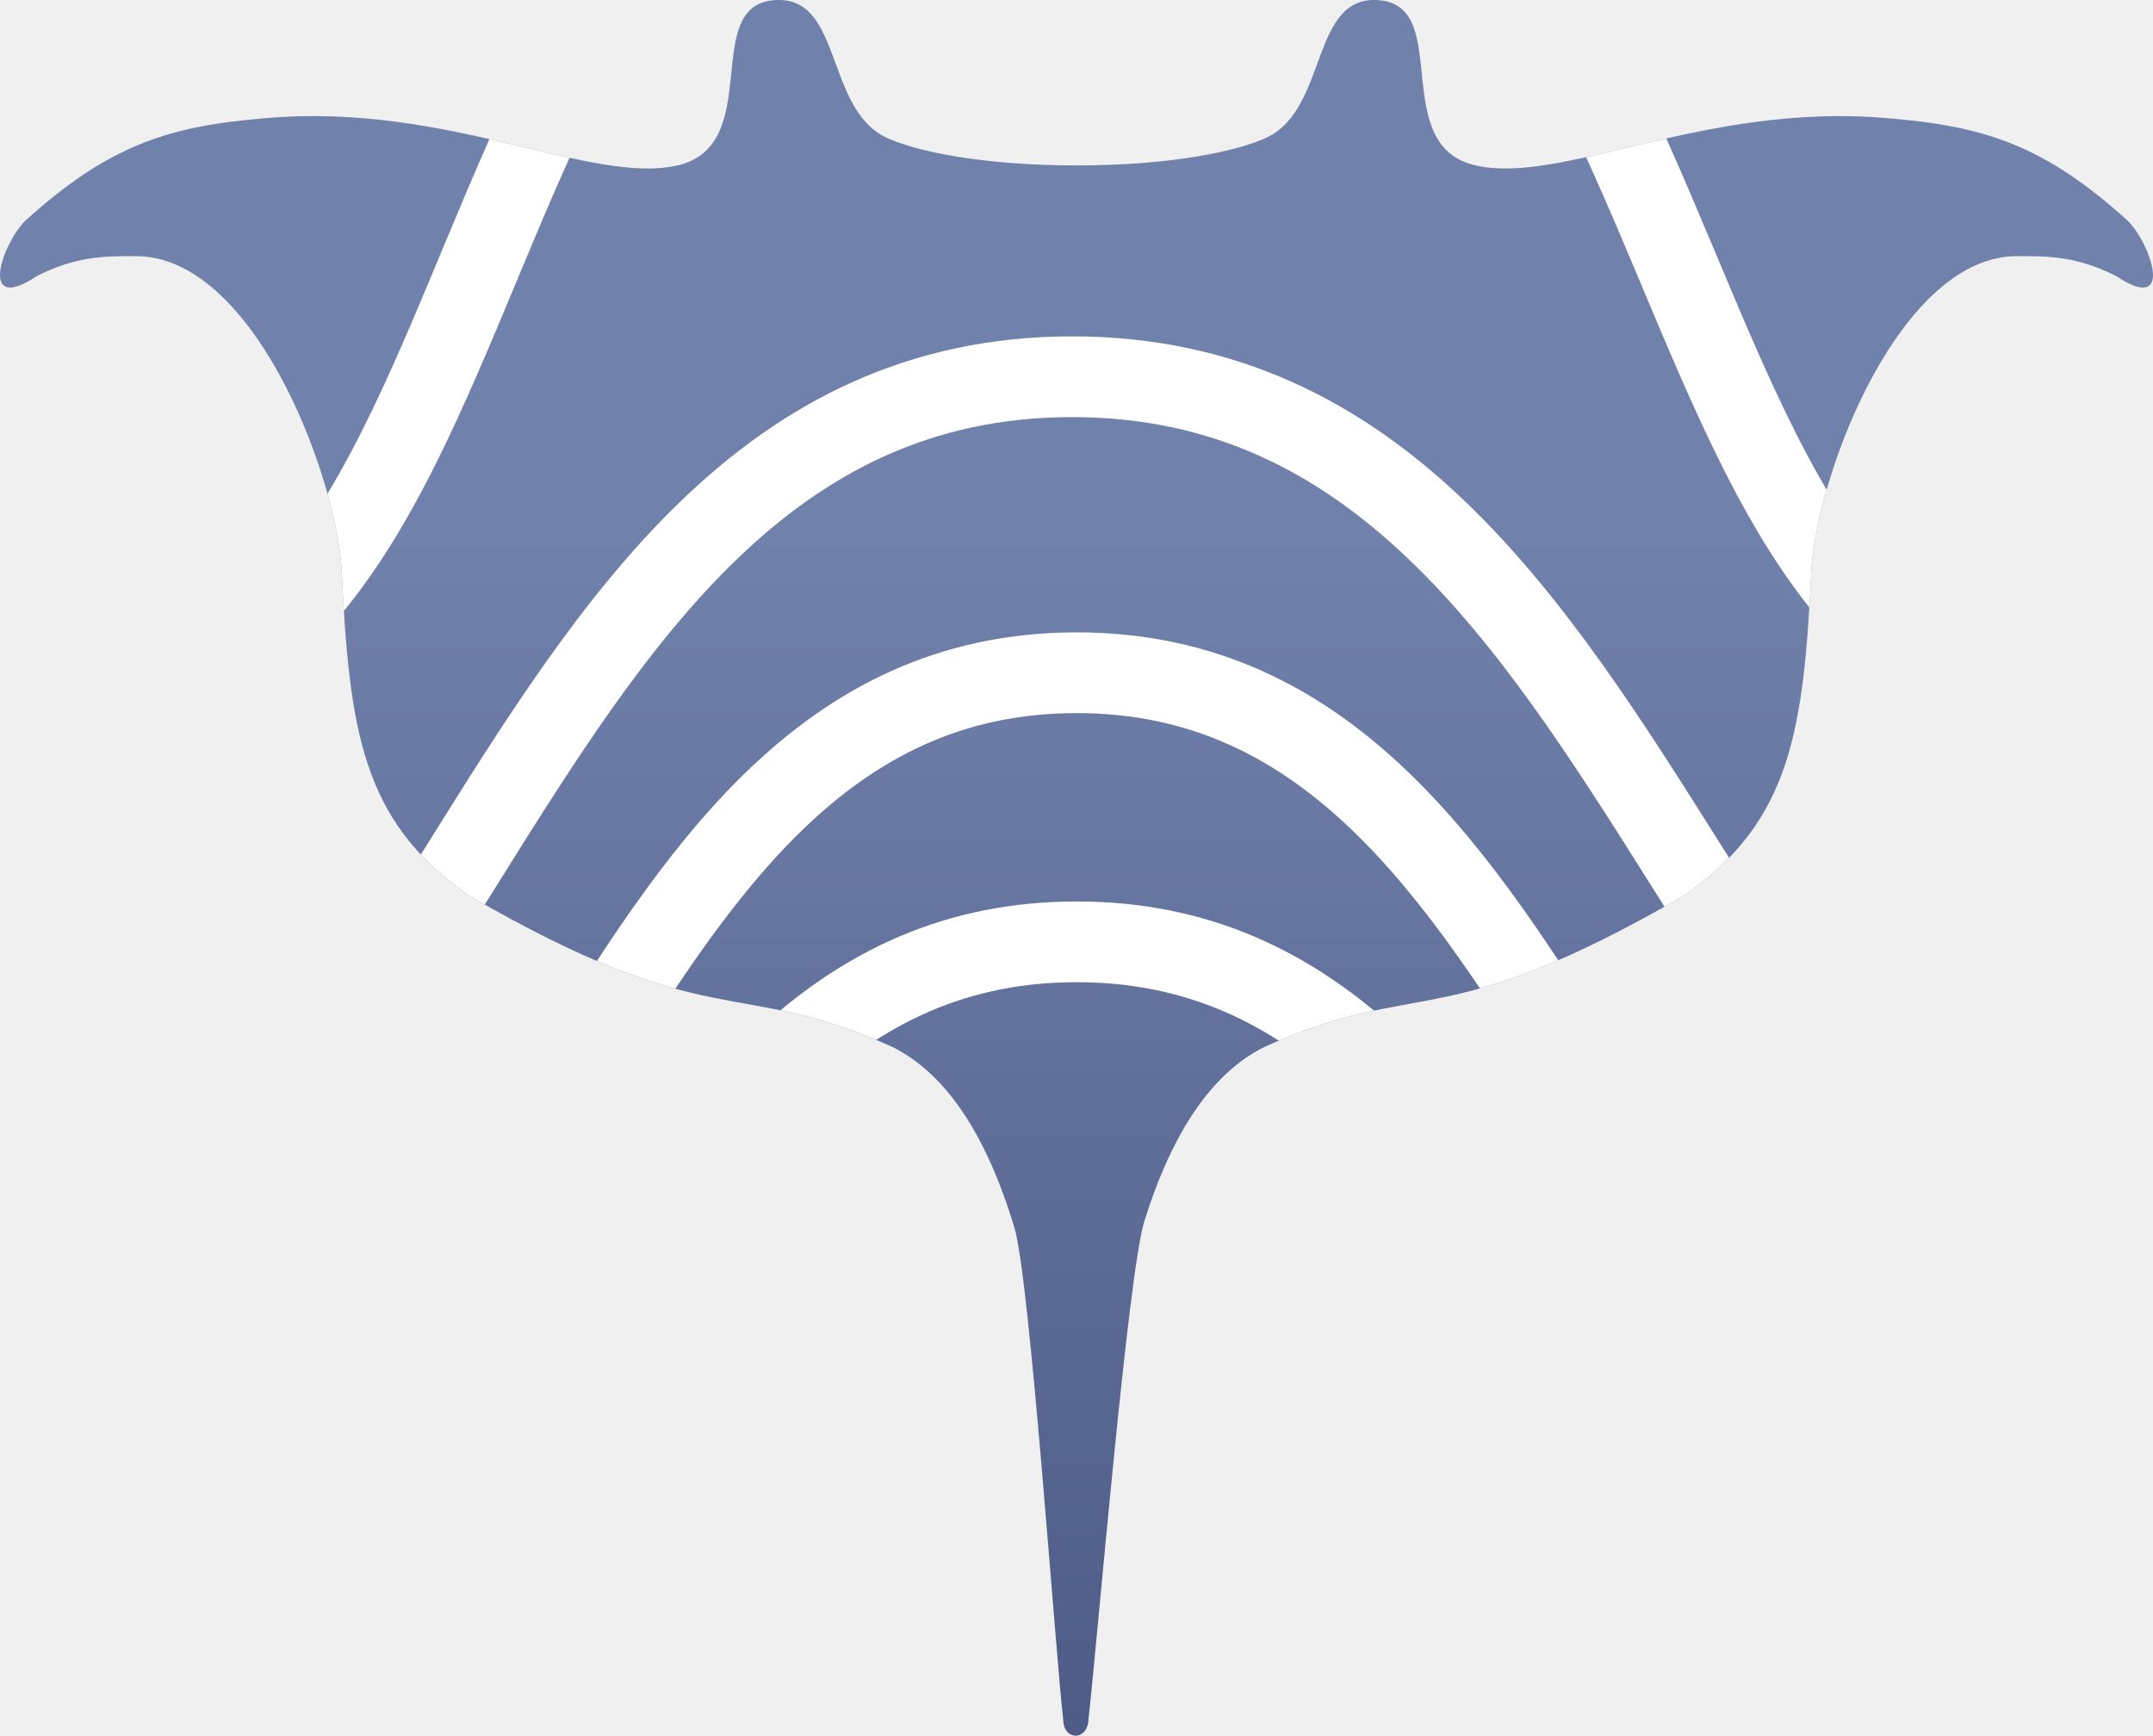
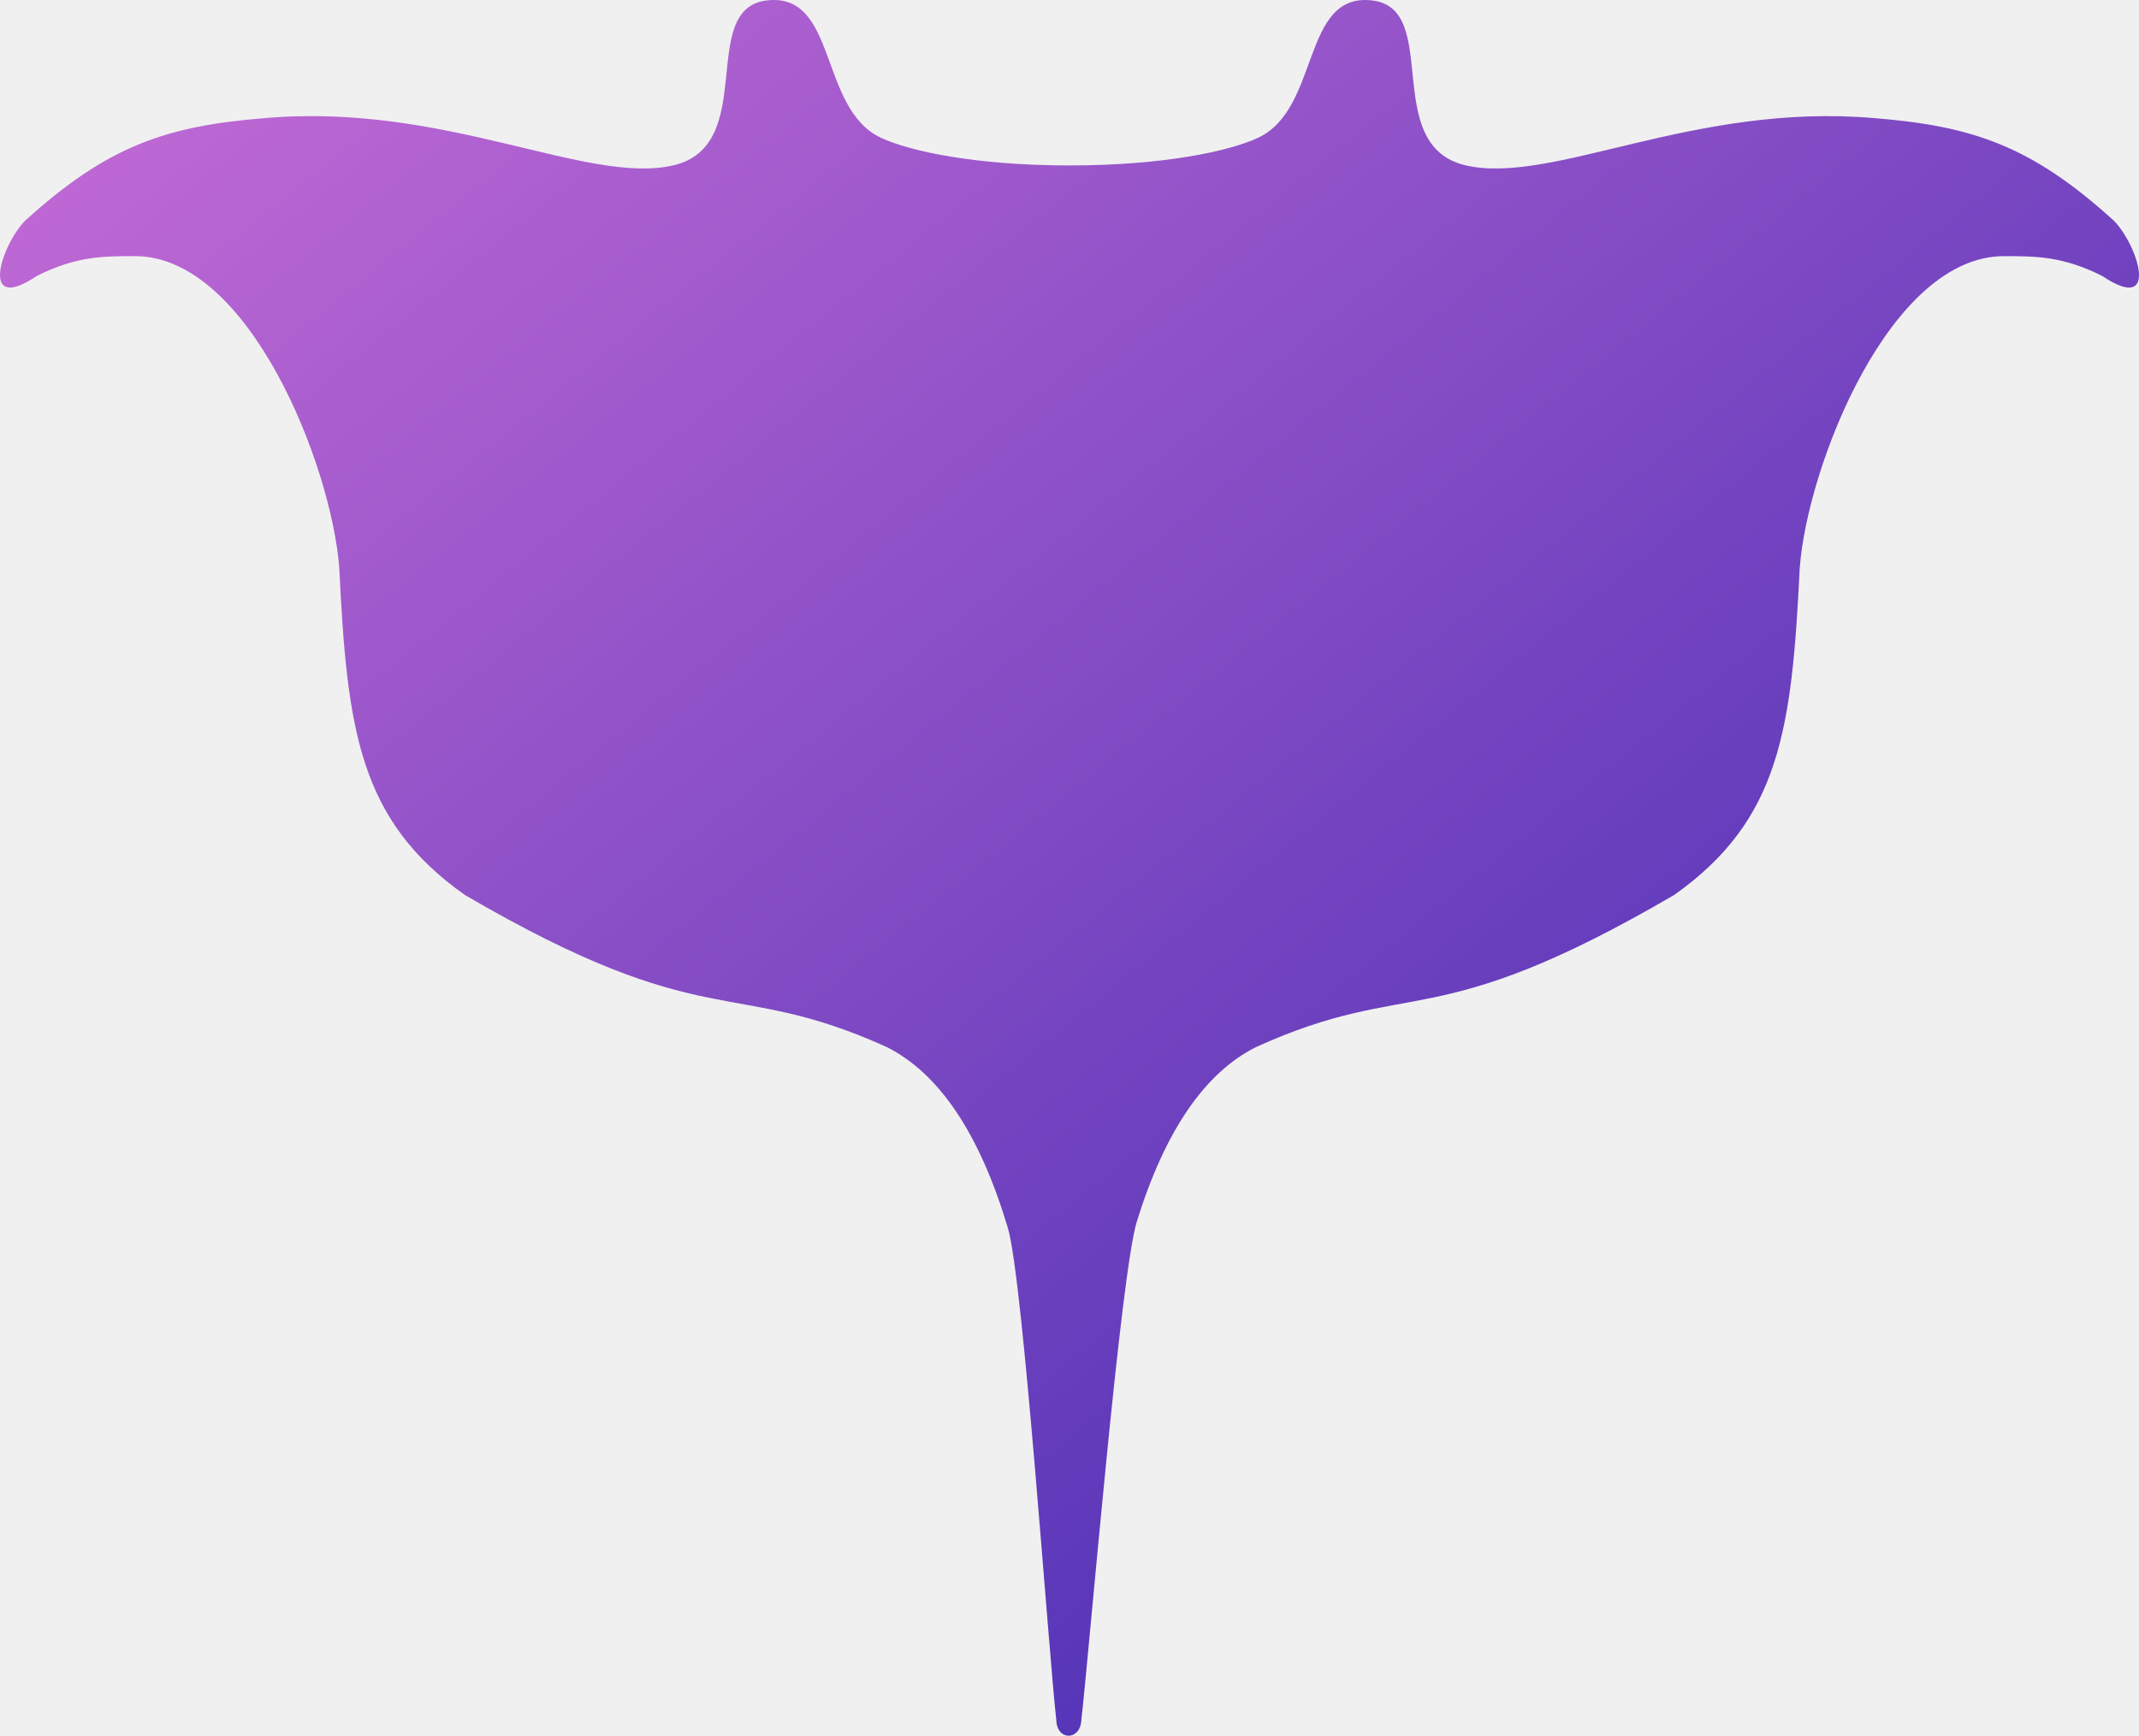
- <svg xmlns="http://www.w3.org/2000/svg" xmlns:xlink="http://www.w3.org/1999/xlink" width="160px" height="129px" viewBox="0 0 160 129" version="1.1">
+ <svg xmlns="http://www.w3.org/2000/svg" width="244" height="198">
  <defs>
-     <linearGradient x1="50%" y1="30.295%" x2="50%" y2="135.47%" id="linearGradient-1">
-       <stop stop-color="#7081AC" offset="0%" />
-       <stop stop-color="#3D4A74" offset="100%" />
+     <linearGradient id="a" x1="100%" x2="0%" y1="100%" y2="0%">
+       <stop stop-color="#3023AE" offset="0%" />
+       <stop stop-color="#C86DD7" offset="100%" />
    </linearGradient>
-     <path d="M80.889,127.796 C81.519,122.275 83.819,94.681 85.037,90.779 C87.136,84.056 90.108,79.735 93.953,77.816 C105.7,72.54 107.018,77.067 125.225,66.516 C133.154,60.948 134.035,54.207 134.623,42.19 C135.21,34.57 141.377,19.036 149.894,19.036 C152.278,19.036 154.299,19.036 157.235,20.502 C161.64,23.433 159.878,18.157 158.116,16.399 C151.949,10.83 147.544,9.364 140.202,8.778 C126.694,7.606 116.121,13.761 109.661,12.295 C103.2,10.83 107.899,0.615 102.613,0.028 C97.327,-0.558 98.772,8.082 94.096,10.244 C91.953,11.234 87.048,12.295 80,12.295 C72.952,12.295 68.047,11.234 65.904,10.244 C61.228,8.082 62.673,-0.558 57.387,0.028 C52.101,0.615 56.8,10.83 50.339,12.295 C43.879,13.761 33.306,7.606 19.798,8.778 C12.456,9.364 8.051,10.83 1.884,16.399 C0.122,18.157 -1.64,23.433 2.765,20.502 C5.701,19.036 7.722,19.036 10.106,19.036 C18.623,19.036 24.79,34.57 25.377,42.19 C25.965,54.207 26.846,60.948 34.775,66.516 C52.982,77.067 54.58,72.54 66.327,77.816 C70.26,79.778 73.279,84.254 75.385,91.243 C76.537,95.068 78.41,122.528 79.016,127.859 C79.06,129.391 80.838,129.391 80.889,127.796 Z" id="path-2" />
  </defs>
-   <g id="Page-1" stroke="none" stroke-width="1" fill="none" fill-rule="evenodd">
-     <g id="Group-2">
-       <mask id="mask-3" fill="white">
-         <use xlink:href="#path-2" />
-       </mask>
-       <use id="Body" fill="url(#linearGradient-1)" xlink:href="#path-2" />
-       <path d="M-72,50 C-33.24,50 -34.368,110.985 4,110.93 C42.368,110.876 42.15,50.016 80,50 C117.85,49.984 118.294,110.937 156,111" id="Path-2-Copy-12" stroke="#FFFFFF" stroke-width="6" mask="url(#mask-3)" />
-       <path d="M-16.032,119.097 C-19.962,111.984 -22.95,103.507 -27.057,89.21 C-27.544,87.513 -29.269,81.433 -29.629,80.176 C-35.067,61.193 -38.731,52.623 -43.518,49.696 C-48.787,46.475 -57.031,52.344 -69.48,71.627 C-80.209,88.248 -73.795,100.487 -51.403,110.112 C-41.848,114.22 -29.677,117.65 -15.266,120.439 C-15.524,120.002 -15.779,119.554 -16.032,119.097 Z M37.251,127.158 C66.8,129.494 99.276,130.181 129.053,129.605 C132.497,129.539 135.807,129.455 138.9,129.36 C136.316,127.822 133.858,125.909 131.494,123.635 C126.312,118.648 122.842,113.757 115.567,102.152 C108.506,90.886 105.197,86.226 100.474,81.691 C94.455,75.91 87.972,72.997 80.001,73 C72.089,73.003 65.679,75.875 59.75,81.568 C55.087,86.046 51.786,90.715 44.934,101.727 L44.733,102.05 C37.556,113.584 34.033,118.559 28.808,123.562 C27.84,124.488 26.856,125.354 25.853,126.16 C29.571,126.519 33.371,126.851 37.251,127.158 Z M4.004,133.93 C-3.87,133.941 -10.108,129.184 -15.266,120.439 C-3.085,122.797 10.696,124.696 25.853,126.16 C19.503,131.257 12.398,133.918 4.004,133.93 Z M-74.52,68.373 C-60.453,46.582 -49.668,38.904 -40.389,44.577 C-33.683,48.677 -29.828,57.693 -23.861,78.524 C-23.498,79.791 -21.774,85.869 -21.29,87.554 C-17.305,101.429 -14.424,109.6 -10.78,116.195 C-6.425,124.078 -1.668,127.938 3.996,127.93 C12.086,127.919 18.63,124.999 24.659,119.227 C29.393,114.695 32.733,109.977 39.638,98.88 L39.839,98.557 C46.962,87.11 50.443,82.188 55.594,77.24 C62.587,70.525 70.448,67.004 79.999,67 C89.613,66.996 97.548,70.562 104.63,77.363 C109.836,82.362 113.319,87.268 120.614,98.907 C127.656,110.14 130.953,114.787 135.655,119.311 C141.645,125.075 148.089,127.987 156.005,128 C157.218,128.002 158.117,128.022 158.715,128.061 C159.133,128.089 159.441,128.124 159.755,128.201 C159.967,128.255 159.967,128.255 160.312,128.39 C160.784,128.594 160.784,128.594 161.63,129.503 C162.303,131.424 162.303,131.424 161.507,132.993 C160.8,133.7 160.8,133.7 160.413,133.887 C159.62,134.276 158.446,134.402 155.144,134.63 C149.433,135.025 139.941,135.396 129.169,135.604 C99.209,136.183 66.543,135.492 36.778,133.139 C-2.236,130.055 -33.41,124.378 -53.773,115.624 C-79.186,104.7 -87.604,88.64 -74.52,68.373 Z" id="Path-2-Copy-15" fill="#FFFFFF" fill-rule="nonzero" mask="url(#mask-3)" />
-       <path d="M-103,28 C-56.42,28 -57.776,100.982 -11.667,100.916 C34.443,100.851 34.18,28.019 79.667,28 C125.153,27.981 125.686,100.924 171,101" id="Path-2-Copy-13" stroke="#FFFFFF" stroke-width="6" mask="url(#mask-3)" />
-       <path d="M-72,-8.13 C-33.24,-8.13 -34.368,52.985 4,52.93 C24.691,52.9 30.297,31.409 39.09,11.609 C46.602,-5.307 56.441,-20.99 80,-21 C103.57,-21.01 113.547,-5.302 121.148,11.643 C130.036,31.459 135.674,52.966 156,53" id="Path-2-Copy-14" stroke="#FFFFFF" stroke-width="6" mask="url(#mask-3)" />
-     </g>
-   </g>
+   <path fill="url(#a)" fill-rule="evenodd" d="M123.356 196.152c.961-8.473 4.468-50.827 6.326-56.816 3.201-10.32 7.733-16.952 13.597-19.897 17.914-8.097 19.924-1.149 47.69-17.343 12.092-8.547 13.435-18.894 14.331-37.338.896-11.696 10.3-35.538 23.288-35.538 3.636 0 6.718 0 11.196 2.249 6.718 4.499 4.031-3.599 1.344-6.298-9.405-8.547-16.123-10.796-27.319-11.696-20.601-1.799-36.723 7.648-46.576 5.398-9.853-2.249-2.687-17.928-10.748-18.828-8.061-.9-5.857 12.362-12.988 15.679C140.229 17.243 132.748 18.872 122 18.872c-10.748 0-18.229-1.629-21.497-3.149C93.373 12.405 95.577-.856 87.516.044c-8.061.9-.896 16.579-10.748 18.828-9.853 2.249-25.975-7.198-46.576-5.398-11.196.9-17.914 3.149-27.319 11.696-2.687 2.699-5.374 10.796 1.344 6.298C8.695 29.218 11.777 29.218 15.412 29.218c12.988 0 22.392 23.842 23.288 35.538.896 18.444 2.239 28.791 14.331 37.338 27.767 16.195 30.203 9.246 48.117 17.343 5.997 3.012 10.602 9.882 13.813 20.609 1.758 5.871 4.614 48.02 5.537 56.202.067 2.351 2.778 2.351 2.857-.097z" />
</svg>
